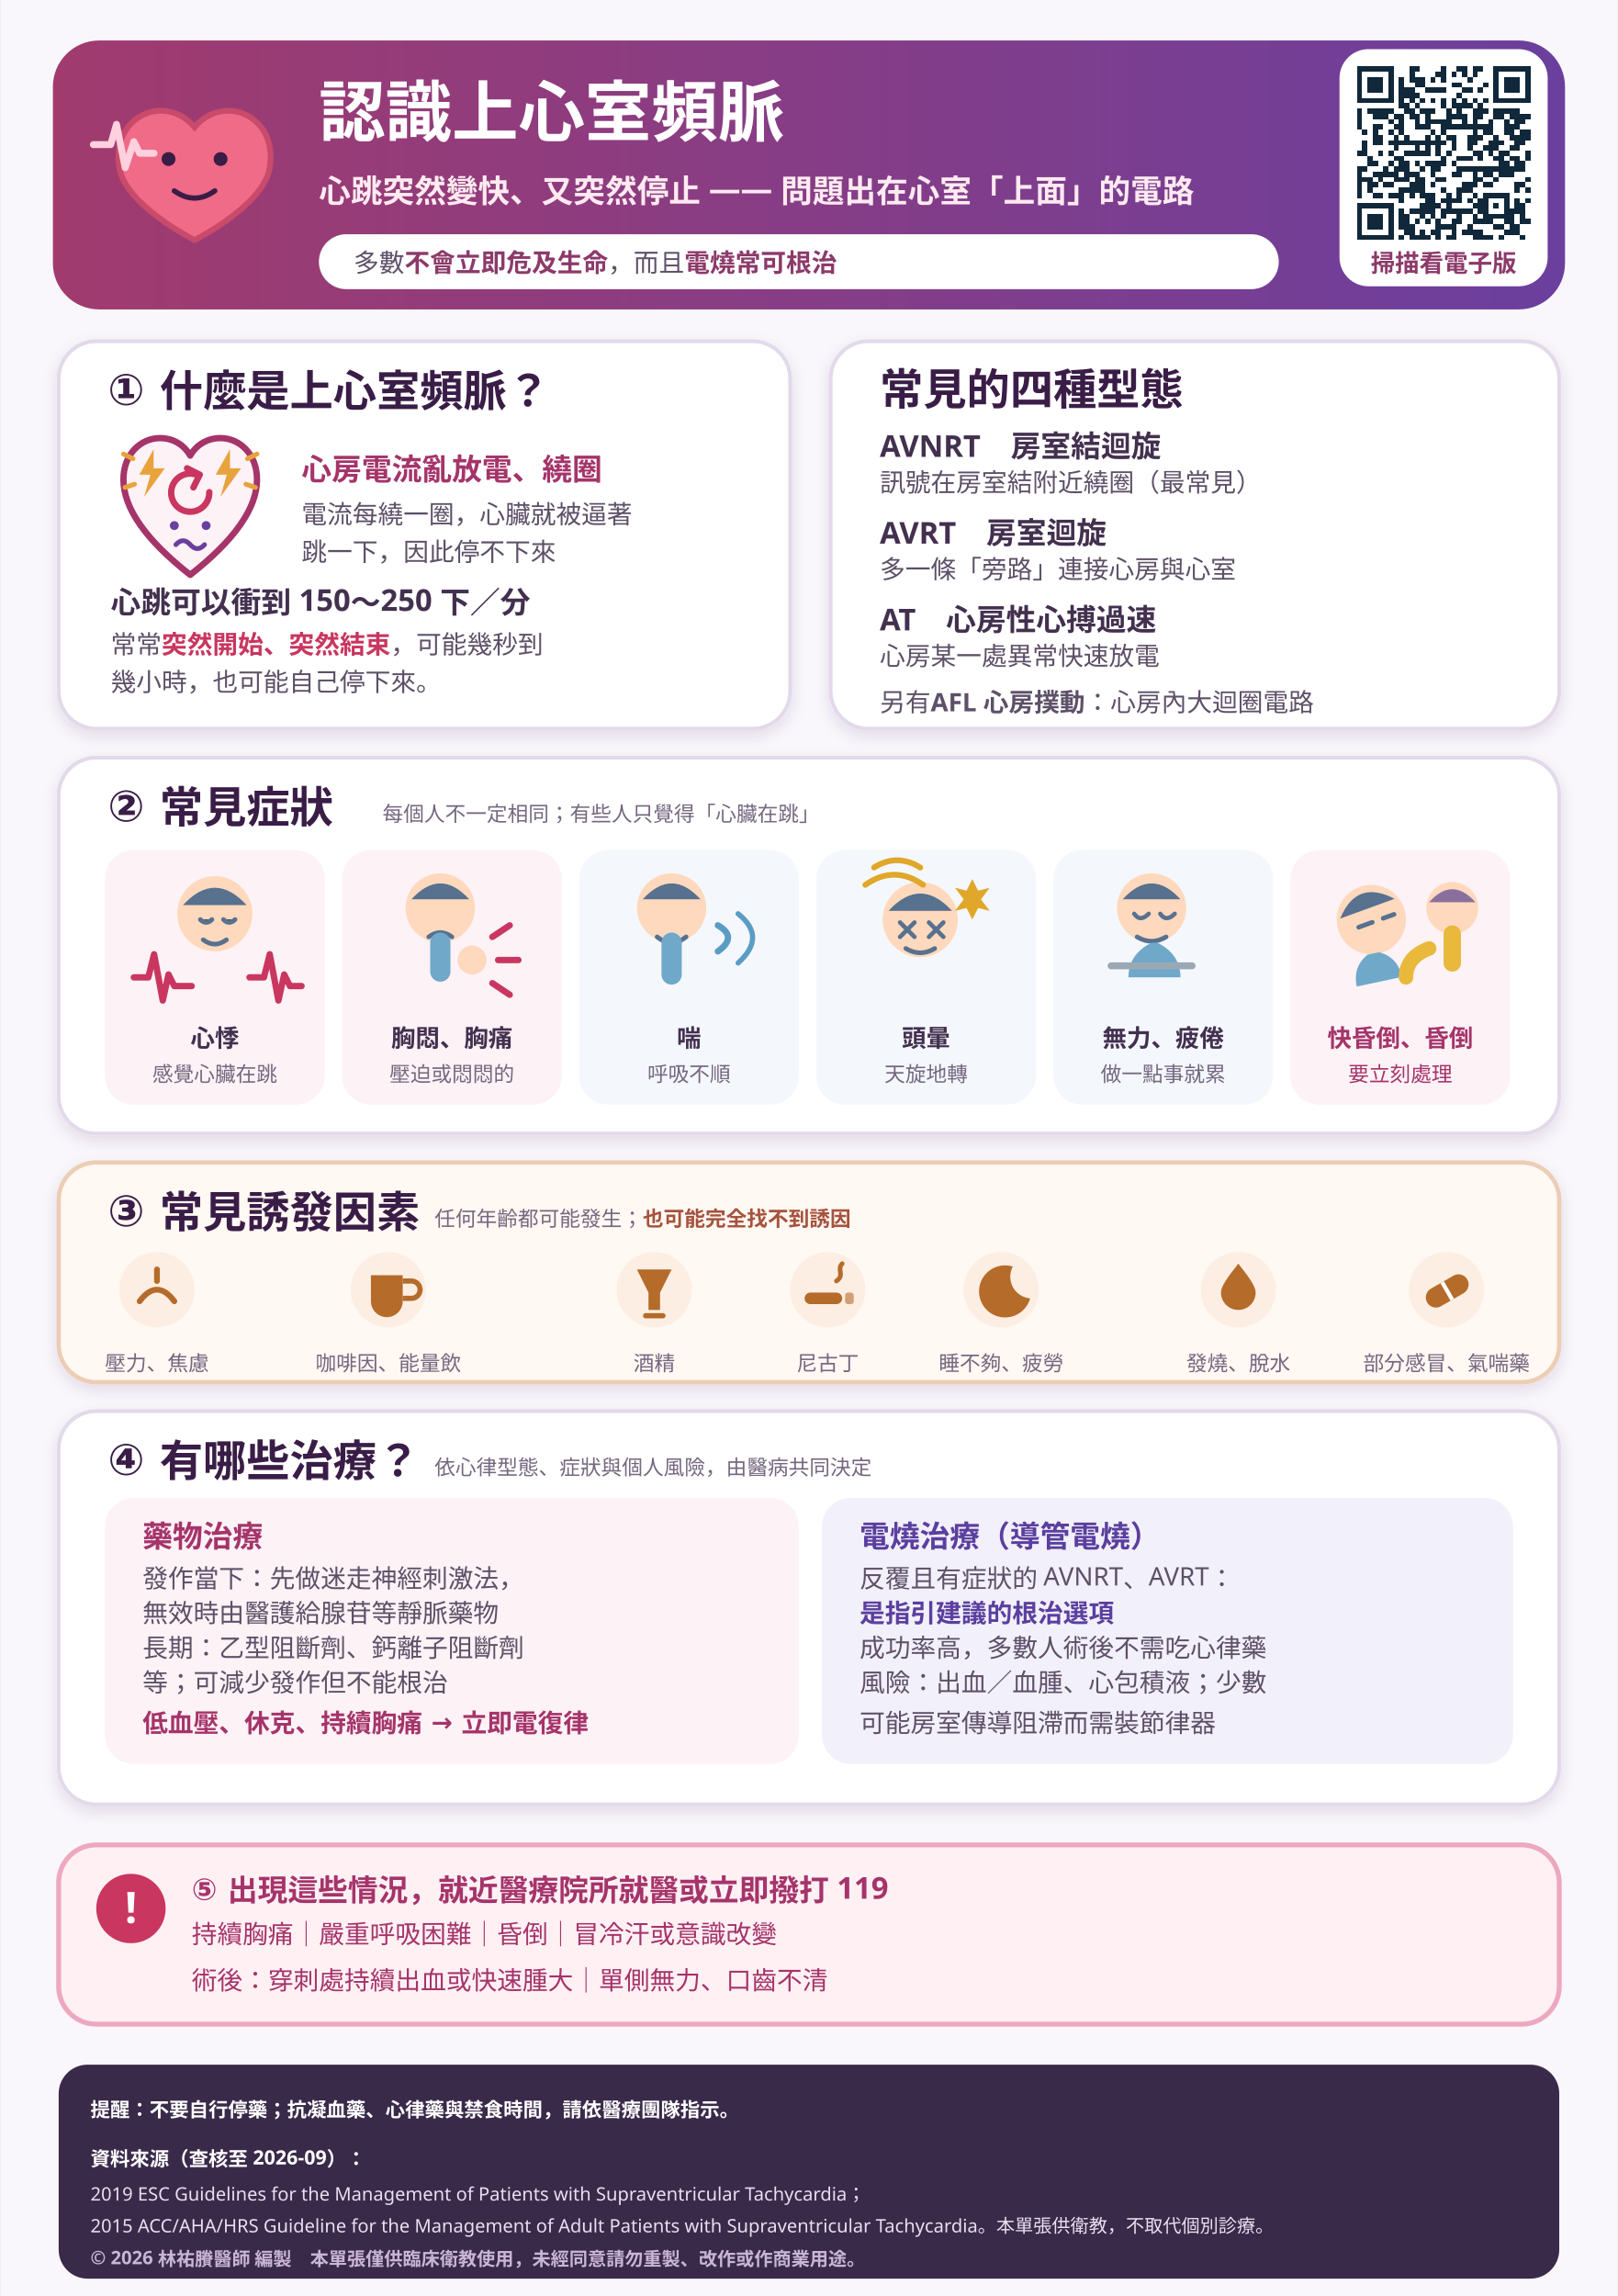
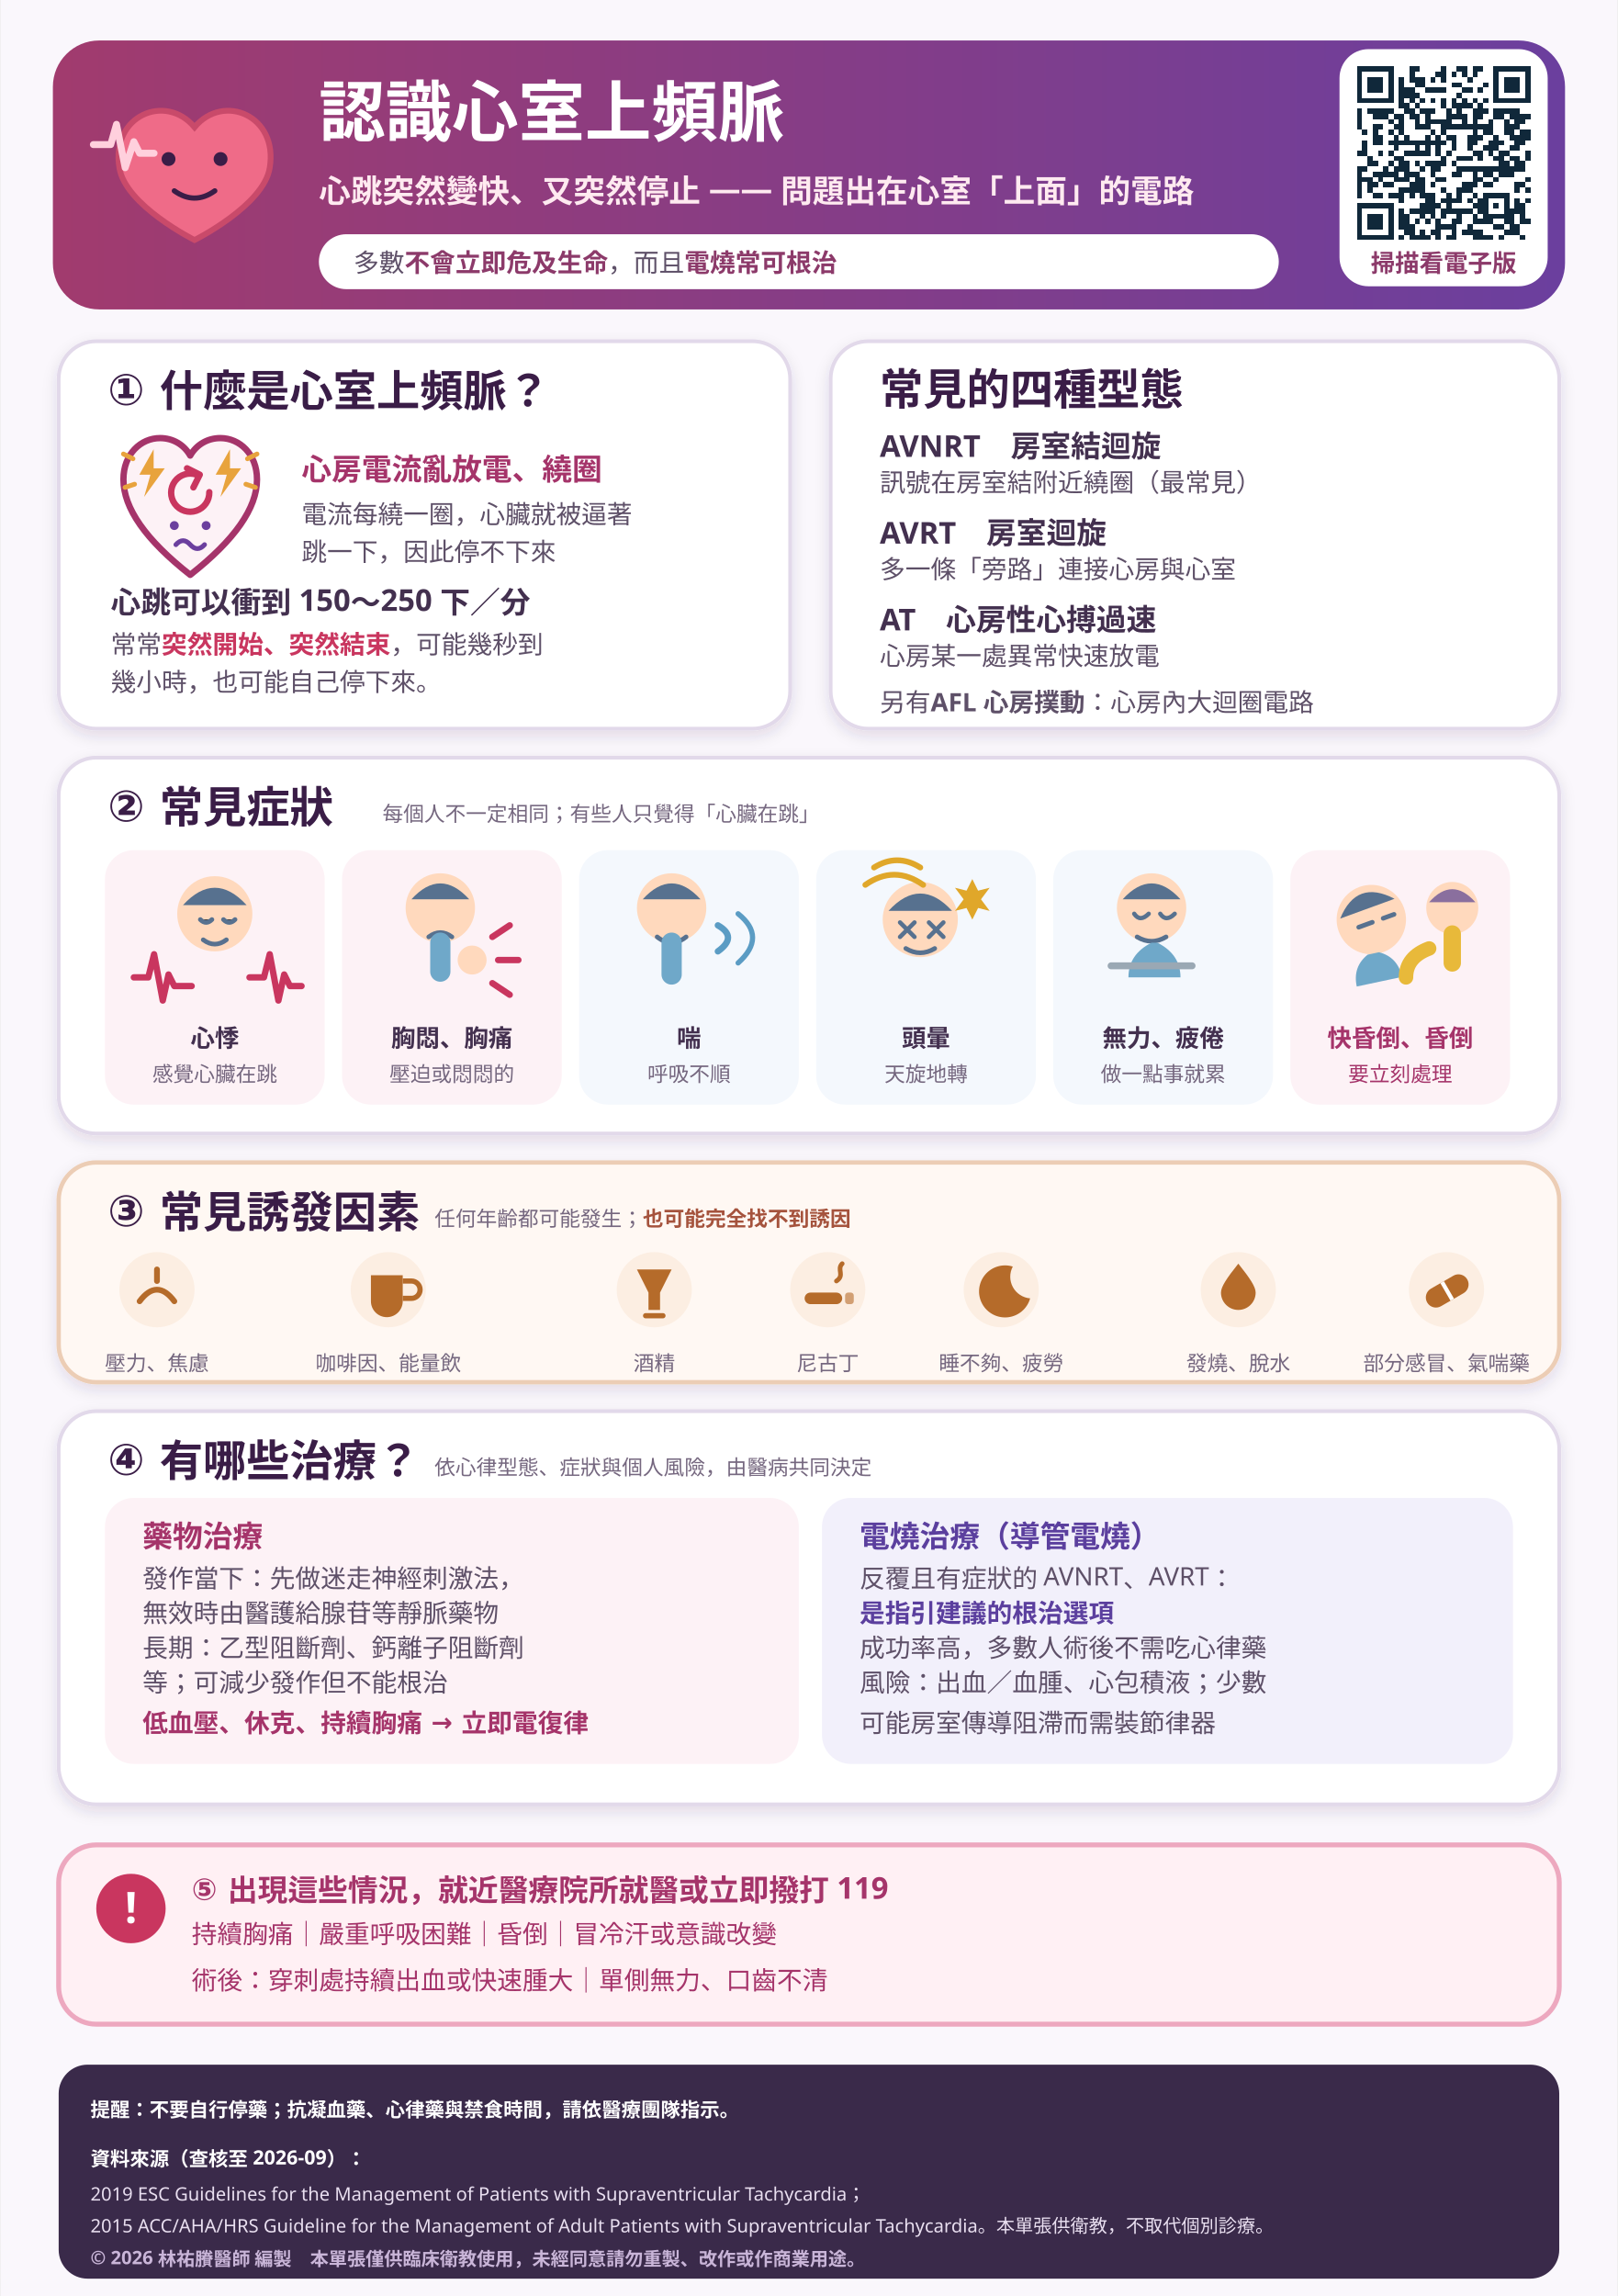
<svg xmlns="http://www.w3.org/2000/svg" width="148mm" height="210mm" viewBox="0 0 559 794">
  <defs>
    <style>
.t{font:700 23px 'Microsoft JhengHei','Noto Sans TC',sans-serif;fill:#fff}
.st{font:600 11px 'Microsoft JhengHei','Noto Sans TC',sans-serif;fill:#ffeaf0}
.h{font:700 15px 'Microsoft JhengHei','Noto Sans TC',sans-serif;fill:#3a1d47}
.b{font:700 10.4px 'Microsoft JhengHei','Noto Sans TC',sans-serif;fill:#43304f}
.s{font:500 8.8px 'Microsoft JhengHei','Noto Sans TC',sans-serif;fill:#5e5068}
.xs{font:500 7.2px 'Microsoft JhengHei','Noto Sans TC',sans-serif;fill:#75677f}
.cap{font:700 8.4px 'Microsoft JhengHei','Noto Sans TC',sans-serif;fill:#43304f}
.src{font:500 6.4px 'Microsoft JhengHei',sans-serif;fill:#e9dff0}
.srh{font:700 6.8px 'Microsoft JhengHei',sans-serif;fill:#fff}
.card{fill:#fff;stroke:#e2d9ea;stroke-width:1.3}
.line{stroke-linecap:round;stroke-linejoin:round}
</style>
    <linearGradient id="g" x1="0" x2="1">
      <stop stop-color="#a13b6e" />
      <stop offset="1" stop-color="#6b3f9e" />
    </linearGradient>
    <filter id="sh">
      <feDropShadow dx="0" dy="2" stdDeviation="2.6" flood-color="#3a1d47" flood-opacity=".12" />
    </filter>
  </defs>
  <rect width="559" height="794" fill="#faf7fc" />
  <rect x="18" y="14" width="523" height="93" rx="16" fill="url(#g)" />
  <g transform="translate(34 28)">
    <path d="M33 16C23 4 4 12 7 30c2 13 26 25 26 25s24-12 26-25c3-18-16-26-26-14z" fill="#ef6b88" stroke="#c94a6a" stroke-width="2" />
    <circle cx="24" cy="27" r="2.4" fill="#3a1d47" />
    <circle cx="42" cy="27" r="2.4" fill="#3a1d47" />
    <path d="M26 38q7 5 14 0" fill="none" stroke="#3a1d47" stroke-width="1.8" class="line" />
    <path d="M-2 22h6l2-7 3 15 3-9 2 4h5" fill="none" stroke="#ffd0dd" stroke-width="2.4" class="line" />
  </g>
-   <text x="110" y="47" class="t">認識上心室頻脈</text>
+   <text x="110" y="47" class="t">認識心室上頻脈</text>
  <text x="110" y="70" class="st">心跳突然變快、又突然停止 —— 問題出在心室「上面」的電路</text>
  <rect x="110" y="81" width="332" height="19" rx="9.5" fill="#fff" />
  <text x="122" y="94" class="s">多數<tspan style="font-weight:700;fill:#8c3a6a">不會立即危及生命</tspan>，而且<tspan style="font-weight:700;fill:#8c3a6a">電燒常可根治</tspan>
  </text>
  <rect x="20" y="118" width="253" height="134" rx="13" class="card" filter="url(#sh)" />
-   <text x="37" y="140" class="h">① 什麼是上心室頻脈？</text>
+   <text x="37" y="140" class="h">① 什麼是心室上頻脈？</text>
  <g transform="translate(38 146) scale(0.55)" class="line">
    <path d="M50 96 C22 74 8 54 8 36 C8 20 19 10 31 10 C39 10 46 14 50 21 C54 14 61 10 69 10 C81 10 92 20 92 36 C92 54 78 74 50 96 Z" fill="#fdf2f6" stroke="#a5346a" stroke-width="4" />
    <path d="M27 17 L18 33 H25 L21 47 L34 29 H27 Z" fill="#e8a33d" />
    <path d="M75 17 L66 33 H73 L69 47 L82 29 H75 Z" fill="#e8a33d" />
    <path d="M14 23 L8 20 M15 39 L9 41 M86 23 L92 20 M85 39 L91 41" stroke="#e8a33d" stroke-width="3" fill="none" />
    <path d="M62 44 A12 12 0 1 1 54 33" fill="none" stroke="#c9365f" stroke-width="4" />
    <path d="M48 29 L56 33 L52 41" fill="none" stroke="#c9365f" stroke-width="4" />
    <circle cx="40" cy="65" r="2.8" fill="#6b3f9e" />
    <circle cx="60" cy="65" r="2.8" fill="#6b3f9e" />
    <path d="M41 77 q4.5 -5 9 0 q4.5 5 9 0" fill="none" stroke="#6b3f9e" stroke-width="3" />
  </g>
  <text x="104" y="166" class="b" style="fill:#a5346a">心房電流亂放電、繞圈</text>
  <text x="104" y="181" class="s">電流每繞一圈，心臟就被逼著</text>
  <text x="104" y="194" class="s">跳一下，因此停不下來</text>
  <text x="38" y="212" class="b">心跳可以衝到 150～250 下／分</text>
  <text x="38" y="226" class="s">常常<tspan style="font-weight:700;fill:#c9365f">突然開始、突然結束</tspan>，可能幾秒到</text>
  <text x="38" y="239" class="s">幾小時，也可能自己停下來。</text>
  <rect x="287" y="118" width="252" height="134" rx="13" class="card" filter="url(#sh)" />
  <text x="304" y="140" class="h">常見的四種型態</text>
  <text x="304" y="158" class="b">AVNRT　房室結迴旋</text>
  <text x="304" y="170" class="s">訊號在房室結附近繞圈（最常見）</text>
  <text x="304" y="188" class="b">AVRT　房室迴旋</text>
  <text x="304" y="200" class="s">多一條「旁路」連接心房與心室</text>
  <text x="304" y="218" class="b">AT　心房性心搏過速</text>
  <text x="304" y="230" class="s">心房某一處異常快速放電</text>
  <text x="304" y="246" class="s">另有<tspan style="font-weight:700">AFL 心房撲動</tspan>：心房內大迴圈電路</text>
  <rect x="20" y="262" width="519" height="130" rx="13" class="card" filter="url(#sh)" />
  <text x="37" y="284" class="h">② 常見症狀</text>
  <text x="132" y="284" class="xs">每個人不一定相同；有些人只覺得「心臟在跳」</text>
  <g transform="translate(36 294)">
    <rect width="76" height="88" rx="10" fill="#fdf2f6" />
    <circle cx="38" cy="22" r="13" fill="#ffd9bd" />
    <path d="M27 19q11-12 22 0" fill="#57718f" />
    <path d="M33 24q2 2 4 0M41 24q2 2 4 0" stroke="#57718f" stroke-width="1.6" class="line" />
    <path d="M34 31q4 3 8 0" fill="none" stroke="#57718f" stroke-width="1.6" class="line" />
    <path d="M10 44h5l2-8 3 16 2-9 2 4h6" fill="none" stroke="#c9365f" stroke-width="2.2" class="line" />
    <path d="M50 44h5l2-8 3 16 2-9 2 4h4" fill="none" stroke="#c9365f" stroke-width="2.2" class="line" />
    <text x="38" y="68" text-anchor="middle" class="cap">心悸</text>
    <text x="38" y="80" text-anchor="middle" class="xs">感覺心臟在跳</text>
  </g>
  <g transform="translate(118 294)">
    <rect width="76" height="88" rx="10" fill="#fdf2f6" />
    <circle cx="34" cy="20" r="12" fill="#ffd9bd" />
    <path d="M24 17q10-11 20 0" fill="#57718f" />
    <path d="M30 30q4-3 8 0" fill="none" stroke="#57718f" stroke-width="1.6" class="line" />
    <path d="M34 32v10" stroke="#6fa8c9" stroke-width="7" class="line" />
    <circle cx="45" cy="38" r="5" fill="#ffd9bd" />
    <path d="M52 30l6-4M54 38h7M52 46l6 4" stroke="#c9365f" stroke-width="2.2" class="line" />
    <text x="38" y="68" text-anchor="middle" class="cap">胸悶、胸痛</text>
    <text x="38" y="80" text-anchor="middle" class="xs">壓迫或悶悶的</text>
  </g>
  <g transform="translate(200 294)">
    <rect width="76" height="88" rx="10" fill="#f4f8fd" />
    <circle cx="32" cy="20" r="12" fill="#ffd9bd" />
    <path d="M22 17q10-11 20 0" fill="#57718f" />
    <path d="M27 30q5 4 10 0" fill="none" stroke="#57718f" stroke-width="1.6" class="line" />
    <path d="M32 32v11" stroke="#6fa8c9" stroke-width="7" class="line" />
    <path d="M48 26q7 4 0 9" fill="none" stroke="#5b9cc4" stroke-width="2.2" class="line" />
    <path d="M55 22q10 8 0 17" fill="none" stroke="#5b9cc4" stroke-width="1.8" class="line" />
    <text x="38" y="68" text-anchor="middle" class="cap">喘</text>
    <text x="38" y="80" text-anchor="middle" class="xs">呼吸不順</text>
  </g>
  <g transform="translate(282 294)">
    <rect width="76" height="88" rx="10" fill="#f4f8fd" />
    <circle cx="36" cy="24" r="13" fill="#ffd9bd" />
    <path d="M25 21q11-12 22 0" fill="#57718f" />
    <path d="M29 25l5 5M34 25l-5 5M39 25l5 5M44 25l-5 5" stroke="#57718f" stroke-width="1.5" class="line" />
    <path d="M31 34q5 3 10 0" fill="none" stroke="#57718f" stroke-width="1.6" class="line" />
    <path d="M17 12q10-7 20 0M20 6q8-5 16 0" fill="none" stroke="#e0a72a" stroke-width="2" class="line" />
    <path d="M54 10l2 4 4-1-3 4 3 4-4-1-2 4-2-4-4 1 3-4-3-4 4 1z" fill="#e0a72a" />
    <text x="38" y="68" text-anchor="middle" class="cap">頭暈</text>
    <text x="38" y="80" text-anchor="middle" class="xs">天旋地轉</text>
  </g>
  <g transform="translate(364 294)">
    <rect width="76" height="88" rx="10" fill="#f4f8fd" />
    <circle cx="34" cy="20" r="12" fill="#ffd9bd" />
    <path d="M24 17q10-11 20 0" fill="#57718f" />
    <path d="M28 22q2 3 5 0M37 22q2 3 5 0" fill="none" stroke="#57718f" stroke-width="1.5" class="line" />
    <path d="M29 30q5 3 10 0" fill="none" stroke="#57718f" stroke-width="1.6" class="line" />
    <path d="M34 32q-8 4-8 12h18q0-8-8-12z" fill="#6fa8c9" />
    <path d="M20 40h28" stroke="#9aa8b4" stroke-width="2.4" class="line" />
    <text x="38" y="68" text-anchor="middle" class="cap">無力、疲倦</text>
    <text x="38" y="80" text-anchor="middle" class="xs">做一點事就累</text>
  </g>
  <g transform="translate(446 294)">
    <rect width="76" height="88" rx="10" fill="#fdf2f6" />
    <circle cx="28" cy="24" r="12" fill="#ffd9bd" transform="rotate(-20 28 24)" />
    <path d="M18 20q10-11 20 0" fill="#57718f" transform="rotate(-20 28 24)" />
    <path d="M23 25h5M32 25h4" stroke="#57718f" stroke-width="1.6" class="line" transform="rotate(-20 28 24)" />
    <path d="M28 36q-6 3-6 10h16q0-7-6-10z" fill="#6fa8c9" transform="rotate(-12 28 42)" />
    <circle cx="56" cy="20" r="9" fill="#ffd9bd" />
    <path d="M48 18q8-9 16 0" fill="#8a6f9e" />
    <path d="M56 29v10" stroke="#e8b93a" stroke-width="6" class="line" />
    <path d="M48 34q-8 3-8 10" fill="none" stroke="#e8b93a" stroke-width="5" class="line" />
    <text x="38" y="68" text-anchor="middle" class="cap" style="fill:#a5346a">快昏倒、昏倒</text>
    <text x="38" y="80" text-anchor="middle" class="xs" style="fill:#a5346a">要立刻處理</text>
  </g>
  <rect x="20" y="402" width="519" height="76" rx="13" fill="#fff8f3" stroke="#eccdb5" stroke-width="1.5" filter="url(#sh)" />
  <text x="37" y="424" class="h">③ 常見誘發因素</text>
  <text x="150" y="424" class="xs">任何年齡都可能發生；<tspan style="font-weight:700;fill:#a5533d">也可能完全找不到誘因</tspan>
  </text>
  <g transform="translate(40 432)">
    <circle cx="14" cy="14" r="13" fill="#fceee2" />
    <path d="M8 18q6-8 12 0" fill="none" stroke="#b56b2a" stroke-width="2" class="line" />
    <path d="M14 7v4" stroke="#b56b2a" stroke-width="2" class="line" />
    <text x="14" y="42" text-anchor="middle" class="xs">壓力、焦慮</text>
  </g>
  <g transform="translate(120 432)">
    <circle cx="14" cy="14" r="13" fill="#fceee2" />
    <path d="M8 9h11v9a5.5 5.5 0 01-11 0z" fill="#b56b2a" />
    <path d="M19 11h3a3 3 0 010 6h-3" fill="none" stroke="#b56b2a" stroke-width="1.8" />
    <text x="14" y="42" text-anchor="middle" class="xs">咖啡因、能量飲</text>
  </g>
  <g transform="translate(212 432)">
    <circle cx="14" cy="14" r="13" fill="#fceee2" />
    <path d="M8 7h12l-4 8v6h-4v-6z" fill="#b56b2a" />
    <path d="M11 23h6" stroke="#b56b2a" stroke-width="1.8" class="line" />
    <text x="14" y="42" text-anchor="middle" class="xs">酒精</text>
  </g>
  <g transform="translate(272 432)">
    <circle cx="14" cy="14" r="13" fill="#fceee2" />
    <rect x="6" y="15" width="13" height="4" rx="2" fill="#b56b2a" />
    <rect x="20" y="15" width="3" height="4" rx="1" fill="#b56b2a" opacity=".6" />
    <path d="M17 11c3-2 0-4 2-6" fill="none" stroke="#b56b2a" stroke-width="1.6" class="line" />
    <text x="14" y="42" text-anchor="middle" class="xs">尼古丁</text>
  </g>
  <g transform="translate(332 432)">
    <circle cx="14" cy="14" r="13" fill="#fceee2" />
    <path d="M18 6a9 9 0 106 11 7.5 7.5 0 01-6-11z" fill="#b56b2a" />
    <text x="14" y="42" text-anchor="middle" class="xs">睡不夠、疲勞</text>
  </g>
  <g transform="translate(414 432)">
    <circle cx="14" cy="14" r="13" fill="#fceee2" />
    <path d="M14 5c4 5 6 8 6 10a6 6 0 01-12 0c0-2 2-5 6-10z" fill="#b56b2a" />
    <text x="14" y="42" text-anchor="middle" class="xs">發燒、脫水</text>
  </g>
  <g transform="translate(486 432)">
    <circle cx="14" cy="14" r="13" fill="#fceee2" />
    <g transform="rotate(-30 14 14)">
      <rect x="6" y="11" width="16" height="7" rx="3.5" fill="#b56b2a" />
      <path d="M14 11v7" stroke="#fff" stroke-width="1.4" />
    </g>
    <text x="14" y="42" text-anchor="middle" class="xs">部分感冒、氣喘藥</text>
  </g>
  <rect x="20" y="488" width="519" height="136" rx="13" class="card" filter="url(#sh)" />
  <text x="37" y="510" class="h">④ 有哪些治療？</text>
  <text x="150" y="510" class="xs">依心律型態、症狀與個人風險，由醫病共同決定</text>
  <rect x="36" y="518" width="240" height="92" rx="10" fill="#fdf2f6" />
  <text x="49" y="535" class="b" style="fill:#a5346a">藥物治療</text>
  <text x="49" y="549" class="s">發作當下：先做迷走神經刺激法，</text>
  <text x="49" y="561" class="s">無效時由醫護給腺苷等靜脈藥物</text>
  <text x="49" y="573" class="s">長期：乙型阻斷劑、鈣離子阻斷劑</text>
  <text x="49" y="585" class="s">等；可減少發作但不能根治</text>
  <text x="49" y="599" class="s" style="font-weight:700;fill:#a5346a">低血壓、休克、持續胸痛 → 立即電復律</text>
  <rect x="284" y="518" width="239" height="92" rx="10" fill="#f2f0fb" />
  <text x="297" y="535" class="b" style="fill:#5b3f9e">電燒治療（導管電燒）</text>
  <text x="297" y="549" class="s">反覆且有症狀的 AVNRT、AVRT：</text>
  <text x="297" y="561" class="s" style="font-weight:700;fill:#5b3f9e">是指引建議的根治選項</text>
  <text x="297" y="573" class="s">成功率高，多數人術後不需吃心律藥</text>
  <text x="297" y="585" class="s">風險：出血／血腫、心包積液；少數</text>
  <text x="297" y="599" class="s">可能房室傳導阻滯而需裝節律器</text>
  <rect x="20" y="638" width="519" height="62" rx="13" fill="#fff0f4" stroke="#eda8bf" stroke-width="1.7" />
  <circle cx="45" cy="660" r="12" fill="#c9365f" />
  <text x="45" y="665" text-anchor="middle" style="font:700 15px sans-serif;fill:#fff">!</text>
  <text x="66" y="657" class="b" style="fill:#a5346a">⑤ 出現這些情況，就近醫療院所就醫或立即撥打 119</text>
  <text x="66" y="672" class="s" style="fill:#a5346a">持續胸痛｜嚴重呼吸困難｜昏倒｜冒冷汗或意識改變</text>
  <text x="66" y="688" class="s" style="fill:#a5346a">術後：穿刺處持續出血或快速腫大｜單側無力、口齒不清</text>
  <rect x="20" y="714" width="519" height="74" rx="10" fill="#3a2a4a" />
  <text x="31" y="732" class="srh">提醒：不要自行停藥；抗凝血藥、心律藥與禁食時間，請依醫療團隊指示。</text>
  <text x="31" y="749" class="srh">資料來源（查核至 2026-09）：</text>
  <text x="31" y="761" class="src">2019 ESC Guidelines for the Management of Patients with Supraventricular Tachycardia；</text>
  <text x="31" y="772" class="src">2015 ACC/AHA/HRS Guideline for the Management of Adult Patients with Supraventricular Tachycardia。本單張供衛教，不取代個別診療。</text>
  <text x="31" y="783" class="src" style="font-weight:700;fill:#c9b5d8">© 2026 林祐賸醫師 編製　本單張僅供臨床衛教使用，未經同意請勿重製、改作或作商業用途。</text>
  <g id="qr">
    <rect x="463" y="17" width="72" height="82" rx="10" fill="#fff" stroke="none" />
    <g transform="translate(469 23) scale(1.818182)" shape-rendering="crispEdges">
      <path d="M0 0h7v1h-7zM10 0h2v1h-2zM16 0h1v1h-1zM19 0h2v1h-2zM22 0h2v1h-2zM26 0h7v1h-7zM0 1h1v1h-1zM6 1h1v1h-1zM10 1h1v1h-1zM15 1h2v1h-2zM18 1h1v1h-1zM20 1h1v1h-1zM22 1h1v1h-1zM26 1h1v1h-1zM32 1h1v1h-1zM0 2h1v1h-1zM2 2h3v1h-3zM6 2h1v1h-1zM8 2h1v1h-1zM10 2h3v1h-3zM14 2h1v1h-1zM16 2h1v1h-1zM21 2h1v1h-1zM26 2h1v1h-1zM28 2h3v1h-3zM32 2h1v1h-1zM0 3h1v1h-1zM2 3h3v1h-3zM6 3h1v1h-1zM8 3h1v1h-1zM11 3h2v1h-2zM18 3h2v1h-2zM24 3h1v1h-1zM26 3h1v1h-1zM28 3h3v1h-3zM32 3h1v1h-1zM0 4h1v1h-1zM2 4h3v1h-3zM6 4h1v1h-1zM8 4h3v1h-3zM13 4h4v1h-4zM20 4h2v1h-2zM23 4h1v1h-1zM26 4h1v1h-1zM28 4h3v1h-3zM32 4h1v1h-1zM0 5h1v1h-1zM6 5h1v1h-1zM8 5h4v1h-4zM19 5h1v1h-1zM26 5h1v1h-1zM32 5h1v1h-1zM0 6h7v1h-7zM8 6h1v1h-1zM10 6h1v1h-1zM12 6h1v1h-1zM14 6h1v1h-1zM16 6h1v1h-1zM18 6h1v1h-1zM20 6h1v1h-1zM22 6h1v1h-1zM24 6h1v1h-1zM26 6h7v1h-7zM8 7h2v1h-2zM11 7h1v1h-1zM16 7h1v1h-1zM18 7h4v1h-4zM23 7h1v1h-1zM0 8h1v1h-1zM2 8h5v1h-5zM9 8h2v1h-2zM12 8h3v1h-3zM17 8h1v1h-1zM19 8h1v1h-1zM22 8h3v1h-3zM26 8h5v1h-5zM0 9h1v1h-1zM3 9h3v1h-3zM7 9h2v1h-2zM10 9h2v1h-2zM13 9h1v1h-1zM17 9h4v1h-4zM22 9h2v1h-2zM26 9h2v1h-2zM29 9h4v1h-4zM0 10h1v1h-1zM6 10h1v1h-1zM8 10h1v1h-1zM11 10h1v1h-1zM13 10h5v1h-5zM20 10h1v1h-1zM22 10h1v1h-1zM25 10h1v1h-1zM28 10h1v1h-1zM30 10h2v1h-2zM0 11h1v1h-1zM3 11h2v1h-2zM7 11h2v1h-2zM11 11h3v1h-3zM16 11h10v1h-10zM28 11h3v1h-3zM1 12h1v1h-1zM3 12h1v1h-1zM6 12h1v1h-1zM8 12h1v1h-1zM14 12h1v1h-1zM16 12h1v1h-1zM22 12h1v1h-1zM24 12h2v1h-2zM28 12h2v1h-2zM31 12h2v1h-2zM3 13h2v1h-2zM7 13h1v1h-1zM9 13h1v1h-1zM13 13h1v1h-1zM15 13h1v1h-1zM17 13h2v1h-2zM21 13h3v1h-3zM26 13h1v1h-1zM29 13h4v1h-4zM1 14h1v1h-1zM3 14h2v1h-2zM6 14h11v1h-11zM18 14h1v1h-1zM21 14h2v1h-2zM25 14h3v1h-3zM30 14h2v1h-2zM1 15h1v1h-1zM7 15h1v1h-1zM11 15h1v1h-1zM13 15h1v1h-1zM15 15h1v1h-1zM18 15h1v1h-1zM21 15h1v1h-1zM24 15h3v1h-3zM29 15h2v1h-2zM0 16h2v1h-2zM4 16h1v1h-1zM6 16h1v1h-1zM9 16h5v1h-5zM15 16h1v1h-1zM17 16h1v1h-1zM22 16h2v1h-2zM25 16h1v1h-1zM27 16h2v1h-2zM32 16h1v1h-1zM2 17h1v1h-1zM7 17h2v1h-2zM16 17h1v1h-1zM19 17h3v1h-3zM23 17h1v1h-1zM26 17h2v1h-2zM29 17h2v1h-2zM32 17h1v1h-1zM2 18h2v1h-2zM6 18h1v1h-1zM8 18h2v1h-2zM11 18h1v1h-1zM13 18h4v1h-4zM18 18h1v1h-1zM27 18h2v1h-2zM30 18h2v1h-2zM0 19h2v1h-2zM5 19h1v1h-1zM7 19h3v1h-3zM12 19h1v1h-1zM14 19h2v1h-2zM19 19h13v1h-13zM0 20h1v1h-1zM3 20h5v1h-5zM9 20h3v1h-3zM14 20h1v1h-1zM18 20h2v1h-2zM22 20h1v1h-1zM24 20h2v1h-2zM27 20h3v1h-3zM0 21h3v1h-3zM4 21h1v1h-1zM7 21h3v1h-3zM11 21h2v1h-2zM15 21h2v1h-2zM22 21h2v1h-2zM26 21h1v1h-1zM32 21h1v1h-1zM0 22h1v1h-1zM2 22h2v1h-2zM5 22h2v1h-2zM10 22h3v1h-3zM14 22h1v1h-1zM20 22h3v1h-3zM24 22h2v1h-2zM30 22h2v1h-2zM0 23h1v1h-1zM2 23h1v1h-1zM8 23h5v1h-5zM16 23h1v1h-1zM19 23h3v1h-3zM30 23h1v1h-1zM32 23h1v1h-1zM0 24h1v1h-1zM3 24h2v1h-2zM6 24h3v1h-3zM10 24h1v1h-1zM12 24h3v1h-3zM17 24h1v1h-1zM19 24h1v1h-1zM22 24h1v1h-1zM24 24h5v1h-5zM8 25h1v1h-1zM13 25h2v1h-2zM16 25h4v1h-4zM21 25h1v1h-1zM23 25h2v1h-2zM28 25h1v1h-1zM30 25h1v1h-1zM32 25h1v1h-1zM0 26h7v1h-7zM12 26h4v1h-4zM17 26h1v1h-1zM22 26h3v1h-3zM26 26h1v1h-1zM28 26h1v1h-1zM30 26h2v1h-2zM0 27h1v1h-1zM6 27h1v1h-1zM8 27h1v1h-1zM10 27h5v1h-5zM16 27h6v1h-6zM23 27h2v1h-2zM28 27h4v1h-4zM0 28h1v1h-1zM2 28h3v1h-3zM6 28h1v1h-1zM8 28h2v1h-2zM12 28h1v1h-1zM14 28h1v1h-1zM16 28h1v1h-1zM19 28h1v1h-1zM22 28h1v1h-1zM24 28h6v1h-6zM31 28h1v1h-1zM0 29h1v1h-1zM2 29h3v1h-3zM6 29h1v1h-1zM8 29h2v1h-2zM11 29h1v1h-1zM13 29h1v1h-1zM15 29h1v1h-1zM18 29h2v1h-2zM22 29h4v1h-4zM28 29h2v1h-2zM31 29h2v1h-2zM0 30h1v1h-1zM2 30h3v1h-3zM6 30h1v1h-1zM8 30h3v1h-3zM15 30h4v1h-4zM21 30h1v1h-1zM26 30h2v1h-2zM29 30h2v1h-2zM0 31h1v1h-1zM6 31h1v1h-1zM9 31h2v1h-2zM12 31h1v1h-1zM14 31h2v1h-2zM18 31h1v1h-1zM20 31h4v1h-4zM28 31h3v1h-3zM0 32h7v1h-7zM8 32h1v1h-1zM10 32h4v1h-4zM15 32h1v1h-1zM17 32h2v1h-2zM22 32h4v1h-4zM27 32h1v1h-1zM31 32h1v1h-1z" fill="#10283a" />
    </g>
    <text x="499" y="94" text-anchor="middle" style="font:700 8.4px 'Microsoft JhengHei','Noto Sans TC',sans-serif;fill:#8c3a6a">掃描看電子版</text>
  </g>
</svg>
